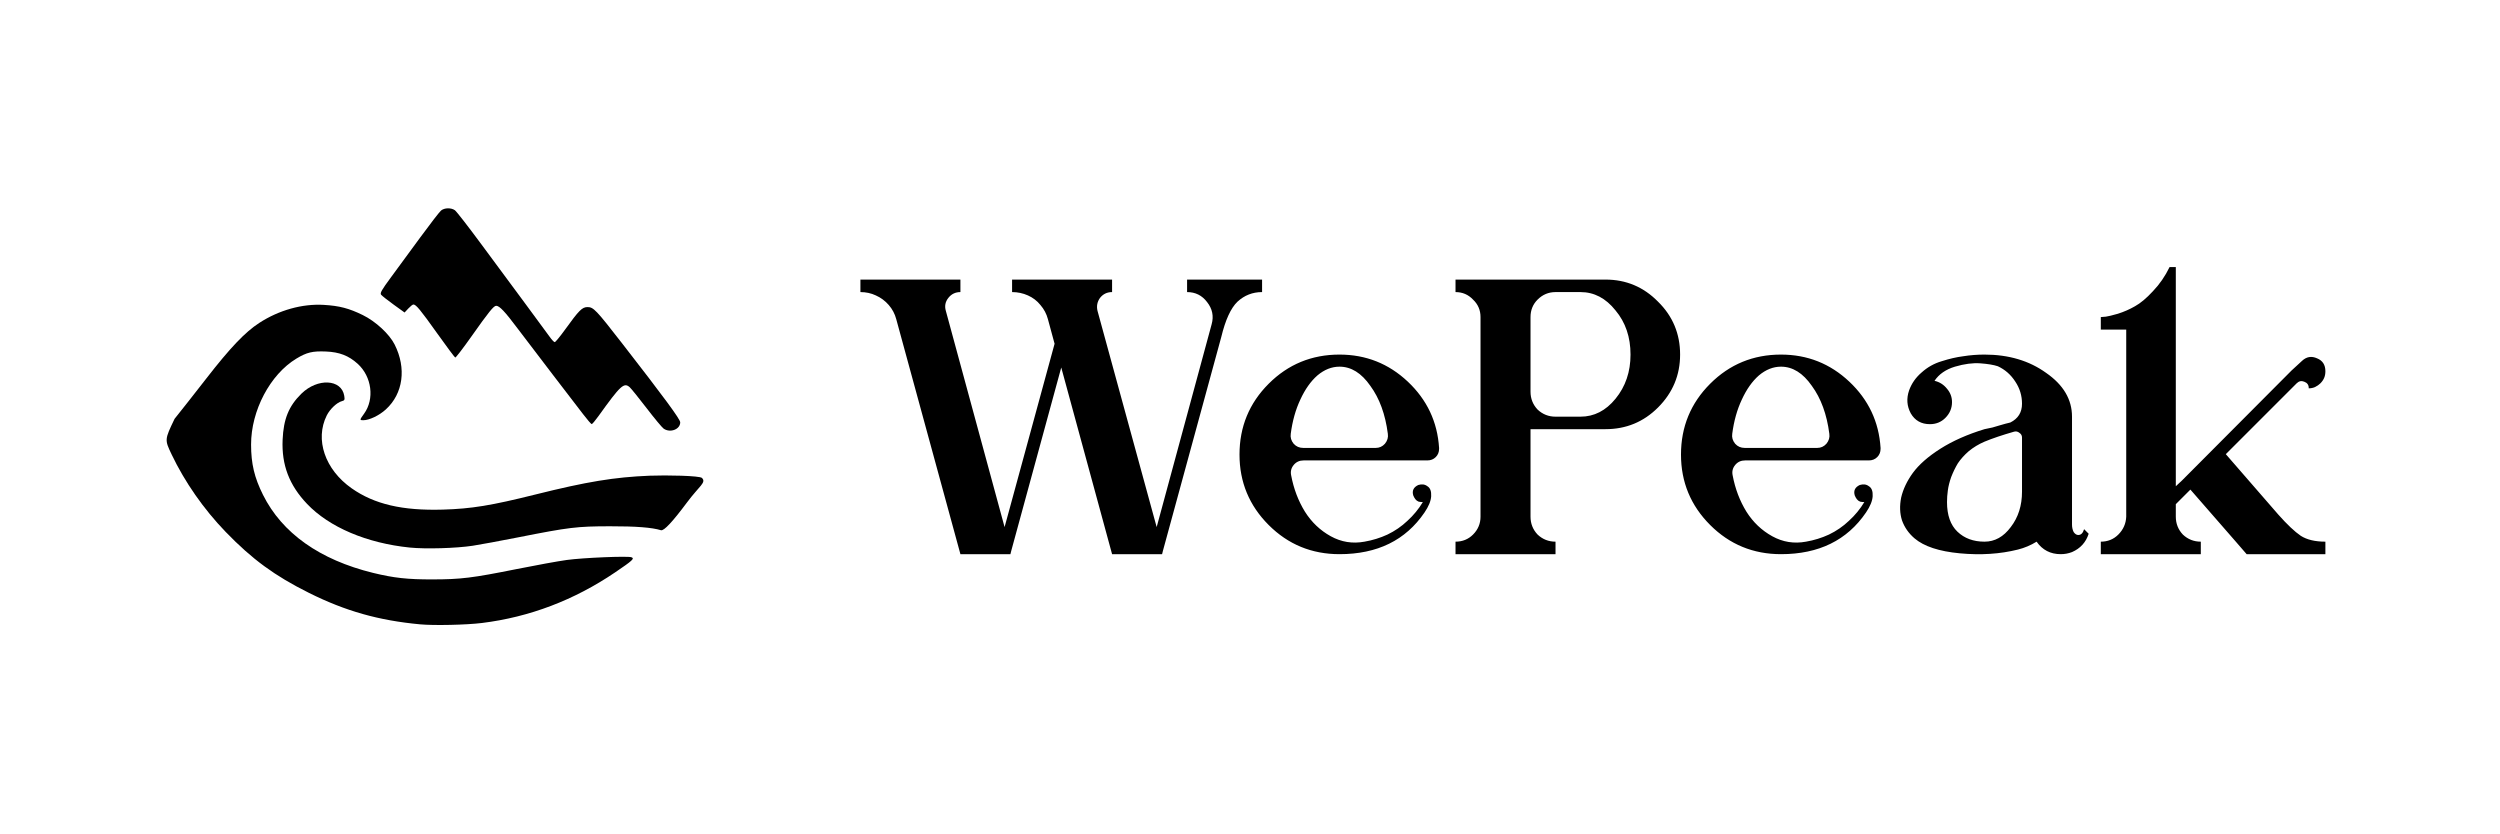
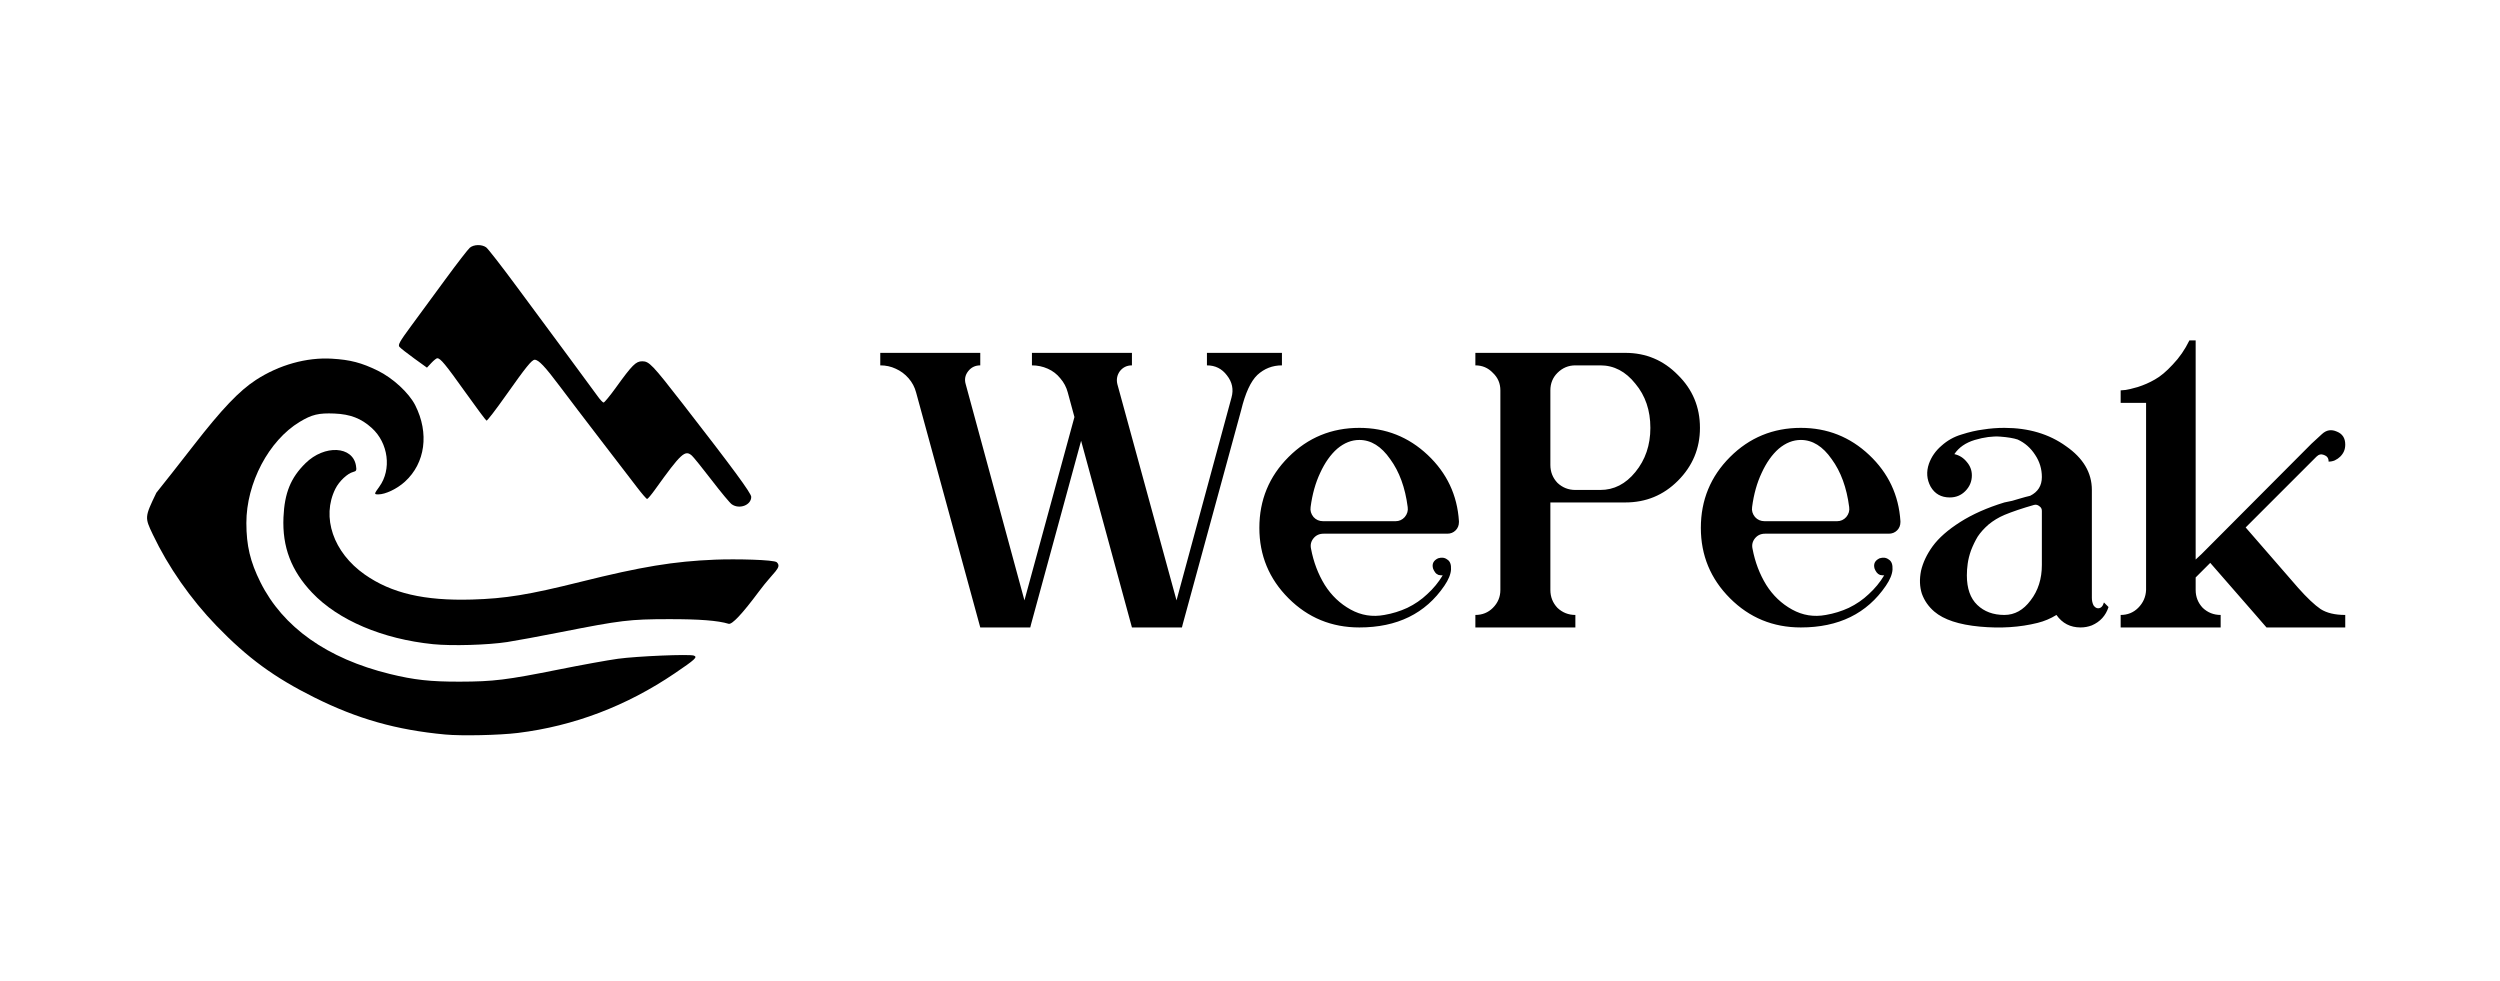
- <svg xmlns="http://www.w3.org/2000/svg" width="600" height="200" viewBox="0 0 600 200" fill="none">
-   <path d="M296.9 67.1H302.9V70.1C300.633 70.1 298.667 70.867 297 72.4C295.4 73.933 294.1 76.767 293.1 80.9L279.1 132.2L278.9 133H266.9L254.7 88.2L242.7 132.2L242.5 133H230.5L215.1 76.6C214.767 75.333 214.167 74.2 213.3 73.2C212.433 72.2 211.4 71.433 210.2 70.9C209.067 70.367 207.833 70.1 206.5 70.1V67.1H230.5V70.1C229.3 70.1 228.333 70.567 227.6 71.5C226.867 72.433 226.667 73.467 227 74.6L241.1 126.5L253.1 82.5L251.5 76.6C251.167 75.333 250.567 74.2 249.7 73.2C248.9 72.2 247.9 71.433 246.7 70.9C245.5 70.367 244.233 70.1 242.9 70.1V67.1H266.9V70.1C265.7 70.1 264.733 70.567 264 71.5C263.333 72.433 263.133 73.467 263.4 74.6L277.6 126.5L290.8 77.8C291.333 75.867 290.967 74.1 289.7 72.5C288.5 70.9 286.9 70.1 284.9 70.1V67.1H296.9ZM321.481 85.1C327.815 85.1 333.281 87.267 337.881 91.6C342.481 95.933 344.981 101.233 345.381 107.5V107.7C345.381 108.5 345.115 109.167 344.581 109.7C344.048 110.233 343.381 110.5 342.581 110.5H312.881C311.881 110.5 311.081 110.867 310.481 111.6C309.881 112.333 309.681 113.167 309.881 114.1C310.481 117.3 311.581 120.2 313.181 122.8C314.781 125.333 316.848 127.3 319.381 128.7C321.915 130.1 324.615 130.533 327.481 130C329.415 129.667 331.248 129.1 332.981 128.3C334.781 127.433 336.381 126.333 337.781 125C339.248 123.667 340.481 122.167 341.481 120.5C341.148 120.5 340.815 120.467 340.481 120.4C340.148 120.267 339.881 120.067 339.681 119.8C339.481 119.533 339.315 119.233 339.181 118.9C338.848 117.767 339.248 116.933 340.381 116.4C341.248 116.133 341.981 116.233 342.581 116.7C343.248 117.1 343.548 117.9 343.481 119.1C343.415 120.233 342.881 121.533 341.881 123C337.348 129.667 330.548 133 321.481 133C314.815 133 309.148 130.667 304.481 126C299.815 121.333 297.481 115.7 297.481 109.1C297.481 102.433 299.815 96.767 304.481 92.1C309.148 87.433 314.815 85.1 321.481 85.1ZM330.181 107.5C331.048 107.5 331.781 107.167 332.381 106.5C332.981 105.767 333.215 104.967 333.081 104.1C332.481 99.433 331.081 95.6 328.881 92.6C326.748 89.533 324.281 88 321.481 88C319.615 88 317.848 88.7 316.181 90.1C314.581 91.5 313.215 93.433 312.081 95.9C310.948 98.3 310.181 101.033 309.781 104.1C309.648 104.967 309.881 105.767 310.481 106.5C311.081 107.167 311.848 107.5 312.781 107.5H330.181ZM385.325 67.1C390.258 67.1 394.458 68.867 397.925 72.4C401.458 75.867 403.225 80.1 403.225 85.1C403.225 90.033 401.458 94.267 397.925 97.8C394.458 101.267 390.258 103 385.325 103H367.325V124C367.325 125.667 367.892 127.1 369.025 128.3C370.225 129.433 371.658 130 373.325 130V133H349.325V130C350.992 130 352.392 129.433 353.525 128.3C354.725 127.1 355.325 125.667 355.325 124V76.1C355.325 74.433 354.725 73.033 353.525 71.9C352.392 70.7 350.992 70.1 349.325 70.1V67.1H385.325ZM379.325 100C382.592 100 385.392 98.567 387.725 95.7C390.125 92.767 391.325 89.233 391.325 85.1C391.325 80.9 390.125 77.367 387.725 74.5C385.392 71.567 382.592 70.1 379.325 70.1H373.325C371.658 70.1 370.225 70.7 369.025 71.9C367.892 73.033 367.325 74.433 367.325 76.1V94C367.325 95.667 367.892 97.1 369.025 98.3C370.225 99.433 371.658 100 373.325 100H379.325ZM427.438 85.1C433.772 85.1 439.238 87.267 443.838 91.6C448.438 95.933 450.938 101.233 451.338 107.5V107.7C451.338 108.5 451.072 109.167 450.538 109.7C450.005 110.233 449.338 110.5 448.538 110.5H418.838C417.838 110.5 417.038 110.867 416.438 111.6C415.838 112.333 415.638 113.167 415.838 114.1C416.438 117.3 417.538 120.2 419.138 122.8C420.738 125.333 422.805 127.3 425.338 128.7C427.872 130.1 430.572 130.533 433.438 130C435.372 129.667 437.205 129.1 438.938 128.3C440.738 127.433 442.338 126.333 443.738 125C445.205 123.667 446.438 122.167 447.438 120.5C447.105 120.5 446.772 120.467 446.438 120.4C446.105 120.267 445.838 120.067 445.638 119.8C445.438 119.533 445.272 119.233 445.138 118.9C444.805 117.767 445.205 116.933 446.338 116.4C447.205 116.133 447.938 116.233 448.538 116.7C449.205 117.1 449.505 117.9 449.438 119.1C449.372 120.233 448.838 121.533 447.838 123C443.305 129.667 436.505 133 427.438 133C420.772 133 415.105 130.667 410.438 126C405.772 121.333 403.438 115.7 403.438 109.1C403.438 102.433 405.772 96.767 410.438 92.1C415.105 87.433 420.772 85.1 427.438 85.1ZM436.138 107.5C437.005 107.5 437.738 107.167 438.338 106.5C438.938 105.767 439.172 104.967 439.038 104.1C438.438 99.433 437.038 95.6 434.838 92.6C432.705 89.533 430.238 88 427.438 88C425.572 88 423.805 88.7 422.138 90.1C420.538 91.5 419.172 93.433 418.038 95.9C416.905 98.3 416.138 101.033 415.738 104.1C415.605 104.967 415.838 105.767 416.438 106.5C417.038 107.167 417.805 107.5 418.738 107.5H436.138ZM500.182 127L501.282 128.1C500.615 130.167 499.282 131.633 497.282 132.5C496.415 132.833 495.515 133 494.582 133C492.115 133 490.182 132 488.782 130C487.382 130.867 485.882 131.5 484.282 131.9C480.015 132.967 475.382 133.267 470.382 132.8C465.382 132.333 461.749 131.133 459.482 129.2C458.082 128 457.082 126.567 456.482 124.9C455.949 123.233 455.882 121.4 456.282 119.4C456.749 117.4 457.682 115.433 459.082 113.5C460.549 111.5 462.749 109.567 465.682 107.7C468.615 105.833 472.149 104.267 476.282 103C476.882 102.867 477.515 102.733 478.182 102.6C478.849 102.4 479.415 102.233 479.882 102.1C480.349 101.967 480.815 101.833 481.282 101.7C481.749 101.567 482.149 101.467 482.482 101.4C484.349 100.467 485.282 98.967 485.282 96.9C485.282 94.967 484.749 93.2 483.682 91.6C482.615 89.933 481.215 88.7 479.482 87.9C478.482 87.567 477.082 87.333 475.282 87.2C473.482 87.067 471.449 87.333 469.182 88C466.982 88.667 465.349 89.8 464.282 91.4C465.482 91.667 466.482 92.3 467.282 93.3C468.082 94.233 468.482 95.3 468.482 96.5C468.482 97.967 467.949 99.233 466.882 100.3C465.882 101.3 464.649 101.8 463.182 101.8C461.115 101.8 459.582 100.933 458.582 99.2C457.649 97.467 457.515 95.633 458.182 93.7C458.782 92.033 459.782 90.6 461.182 89.4C462.582 88.133 464.182 87.233 465.982 86.7C467.849 86.1 469.582 85.7 471.182 85.5C472.849 85.233 474.549 85.1 476.282 85.1C482.082 85.1 487.015 86.567 491.082 89.5C495.215 92.367 497.282 95.867 497.282 100V125.9C497.282 126.567 497.415 127.167 497.682 127.7C498.015 128.167 498.382 128.4 498.782 128.4C499.449 128.4 499.915 127.933 500.182 127ZM485.282 118V105C485.282 104.533 485.082 104.167 484.682 103.9C484.282 103.567 483.849 103.467 483.382 103.6C480.582 104.4 478.215 105.2 476.282 106C474.882 106.6 473.615 107.367 472.482 108.3C471.415 109.233 470.549 110.2 469.882 111.2C469.282 112.2 468.749 113.3 468.282 114.5C467.882 115.633 467.615 116.7 467.482 117.7C467.349 118.633 467.282 119.567 467.282 120.5C467.282 123.633 468.115 126 469.782 127.6C471.449 129.2 473.615 130 476.282 130C478.749 130 480.849 128.833 482.582 126.5C484.382 124.167 485.282 121.333 485.282 118ZM558.094 89.1C558.094 89.7 557.994 90.233 557.794 90.7C557.594 91.167 557.294 91.6 556.894 92C556.56 92.333 556.127 92.633 555.594 92.9C555.127 93.1 554.627 93.2 554.094 93.2V93.1C554.094 92.367 553.727 91.867 552.994 91.6C552.327 91.333 551.727 91.467 551.194 92L534.194 109L546.794 123.5C548.927 125.9 550.727 127.6 552.194 128.6C553.66 129.533 555.627 130 558.094 130V133H539.194L536.594 130L525.694 117.5L522.194 121V124C522.194 125.667 522.76 127.1 523.894 128.3C525.094 129.433 526.527 130 528.194 130V133H504.194V130C505.86 130 507.26 129.433 508.394 128.3C509.594 127.1 510.227 125.667 510.294 124V79.1H504.194V76.1C504.46 76.1 504.86 76.067 505.394 76C505.927 75.933 506.894 75.7 508.294 75.3C509.76 74.833 511.127 74.233 512.394 73.5C513.727 72.767 515.16 71.567 516.694 69.9C518.294 68.233 519.627 66.3 520.694 64.1H522.194V116.7L523.694 115.3L549.994 88.9L552.494 86.6C553.56 85.6 554.76 85.4 556.094 86C557.427 86.533 558.094 87.567 558.094 89.1Z" fill="black" />
-   <path d="M74.145 142.288C82.926 146.665 90.861 148.911 100.831 149.842C104.163 150.153 111.877 149.985 115.656 149.519C127.071 148.111 137.801 144.032 147.647 137.359C151.837 134.519 152.349 134.046 151.557 133.743C150.683 133.407 139.953 133.856 136.041 134.392C134.034 134.667 128.627 135.647 124.024 136.571C113.338 138.715 110.667 139.043 103.796 139.059C97.825 139.073 94.485 138.706 89.535 137.492C76.728 134.35 67.703 127.954 63.127 118.777C61.046 114.603 60.263 111.306 60.259 106.694C60.251 98.556 64.827 89.873 71.131 86.066C73.624 84.56 75.004 84.229 78.226 84.363C81.463 84.498 83.677 85.352 85.833 87.3C89.235 90.374 89.931 95.765 87.38 99.286C86.29 100.79 86.282 100.854 87.176 100.856C88.625 100.859 91.003 99.721 92.61 98.255C96.763 94.466 97.585 88.37 94.71 82.679C93.435 80.155 90.158 77.129 87.055 75.609C83.754 73.993 81.473 73.397 77.723 73.172C72.56 72.862 66.947 74.43 62.22 77.502C58.809 79.719 55.258 83.448 49.494 90.867C46.76 94.386 43.344 98.728 41.902 100.516C39.498 105.516 39.508 105.536 41.176 109.038L41.196 109.081C44.341 115.681 48.901 122.215 54.161 127.657C60.517 134.231 65.928 138.192 74.145 142.288Z" fill="black" />
-   <path d="M73.696 120.937C79.014 126.529 88.029 130.362 98.334 131.412C102.137 131.8 109.47 131.588 113.471 130.976C115.188 130.713 120.104 129.805 124.395 128.957C136.647 126.537 138.446 126.32 146.399 126.306C152.637 126.295 156.474 126.592 158.631 127.253C159.329 127.467 161.399 125.258 164.883 120.582C167.866 116.578 169.576 115.812 168.467 114.704C167.932 114.169 159.995 114.004 155.918 114.169C147.446 114.512 140.857 115.597 128.453 118.692C117.865 121.334 113.122 122.108 106.293 122.306C96.566 122.588 89.858 121.023 84.408 117.202C77.994 112.705 75.528 105.497 78.421 99.704C79.189 98.168 80.876 96.578 82.06 96.276C82.705 96.112 82.774 95.953 82.62 95C81.965 90.966 76.196 90.683 72.322 94.496C69.303 97.466 68.044 100.56 67.828 105.536C67.564 111.584 69.412 116.433 73.696 120.937Z" fill="black" />
-   <path d="M155.185 97.956C157.057 100.396 158.897 102.608 159.274 102.872C160.838 103.968 163.253 103.052 163.253 101.363C163.253 100.621 159.48 95.494 149.208 82.277C143.051 74.355 142.426 73.701 141.01 73.701C139.719 73.701 138.978 74.443 135.631 79.085C134.429 80.752 133.306 82.115 133.134 82.115C132.963 82.115 132.405 81.521 131.894 80.795C131.384 80.069 128.776 76.526 126.099 72.921C123.422 69.316 118.67 62.893 115.539 58.647C112.408 54.402 109.543 50.715 109.171 50.454C108.265 49.82 106.671 49.855 105.855 50.527C105.49 50.827 103.262 53.705 100.904 56.922C98.546 60.138 95.373 64.46 93.853 66.525C91.517 69.697 91.15 70.353 91.485 70.758C91.704 71.021 93.056 72.083 94.49 73.119L97.099 75.002L97.998 74.039C98.492 73.51 99.035 73.077 99.205 73.077C99.844 73.077 100.879 74.329 104.88 79.943C107.143 83.119 109.11 85.76 109.251 85.811C109.393 85.863 111.172 83.546 113.206 80.662C117.283 74.884 118.49 73.389 119.079 73.389C119.872 73.389 121.168 74.759 124.189 78.789C125.887 81.055 129.707 86.069 132.676 89.931C135.646 93.793 138.906 98.042 139.922 99.372C140.937 100.703 141.877 101.791 142.01 101.791C142.143 101.791 142.869 100.931 143.623 99.879C148.953 92.448 149.759 91.706 151.145 92.949C151.495 93.263 153.313 95.516 155.185 97.956Z" fill="black" />
+ <svg xmlns="http://www.w3.org/2000/svg" width="510" height="200" viewBox="0 0 510 200" fill="none">
+   <path d="M256.415 71.985H261.515V74.535C259.588 74.535 257.917 75.187 256.5 76.49C255.14 77.793 254.035 80.202 253.185 83.715L241.285 127.32L241.115 128H230.915L220.545 89.92L210.345 127.32L210.175 128H199.975L186.885 80.06C186.602 78.983 186.092 78.02 185.355 77.17C184.618 76.32 183.74 75.668 182.72 75.215C181.757 74.762 180.708 74.535 179.575 74.535V71.985H199.975V74.535C198.955 74.535 198.133 74.932 197.51 75.725C196.887 76.518 196.717 77.397 197 78.36L208.985 122.475L219.185 85.075L217.825 80.06C217.542 78.983 217.032 78.02 216.295 77.17C215.615 76.32 214.765 75.668 213.745 75.215C212.725 74.762 211.648 74.535 210.515 74.535V71.985H230.915V74.535C229.895 74.535 229.073 74.932 228.45 75.725C227.883 76.518 227.713 77.397 227.94 78.36L240.01 122.475L251.23 81.08C251.683 79.437 251.372 77.935 250.295 76.575C249.275 75.215 247.915 74.535 246.215 74.535V71.985H256.415ZM277.309 87.285C282.692 87.285 287.339 89.127 291.249 92.81C295.159 96.493 297.284 100.998 297.624 106.325V106.495C297.624 107.175 297.397 107.742 296.944 108.195C296.491 108.648 295.924 108.875 295.244 108.875H269.999C269.149 108.875 268.469 109.187 267.959 109.81C267.449 110.433 267.279 111.142 267.449 111.935C267.959 114.655 268.894 117.12 270.254 119.33C271.614 121.483 273.371 123.155 275.524 124.345C277.677 125.535 279.972 125.903 282.409 125.45C284.052 125.167 285.611 124.685 287.084 124.005C288.614 123.268 289.974 122.333 291.164 121.2C292.411 120.067 293.459 118.792 294.309 117.375C294.026 117.375 293.742 117.347 293.459 117.29C293.176 117.177 292.949 117.007 292.779 116.78C292.609 116.553 292.467 116.298 292.354 116.015C292.071 115.052 292.411 114.343 293.374 113.89C294.111 113.663 294.734 113.748 295.244 114.145C295.811 114.485 296.066 115.165 296.009 116.185C295.952 117.148 295.499 118.253 294.649 119.5C290.796 125.167 285.016 128 277.309 128C271.642 128 266.826 126.017 262.859 122.05C258.892 118.083 256.909 113.295 256.909 107.685C256.909 102.018 258.892 97.202 262.859 93.235C266.826 89.268 271.642 87.285 277.309 87.285ZM284.704 106.325C285.441 106.325 286.064 106.042 286.574 105.475C287.084 104.852 287.282 104.172 287.169 103.435C286.659 99.468 285.469 96.21 283.599 93.66C281.786 91.053 279.689 89.75 277.309 89.75C275.722 89.75 274.221 90.345 272.804 91.535C271.444 92.725 270.282 94.368 269.319 96.465C268.356 98.505 267.704 100.828 267.364 103.435C267.251 104.172 267.449 104.852 267.959 105.475C268.469 106.042 269.121 106.325 269.914 106.325H284.704ZM331.576 71.985C335.77 71.985 339.34 73.487 342.286 76.49C345.29 79.437 346.791 83.035 346.791 87.285C346.791 91.478 345.29 95.077 342.286 98.08C339.34 101.027 335.77 102.5 331.576 102.5H316.276V120.35C316.276 121.767 316.758 122.985 317.721 124.005C318.741 124.968 319.96 125.45 321.376 125.45V128H300.976V125.45C302.393 125.45 303.583 124.968 304.546 124.005C305.566 122.985 306.076 121.767 306.076 120.35V79.635C306.076 78.218 305.566 77.028 304.546 76.065C303.583 75.045 302.393 74.535 300.976 74.535V71.985H331.576ZM326.476 99.95C329.253 99.95 331.633 98.732 333.616 96.295C335.656 93.802 336.676 90.798 336.676 87.285C336.676 83.715 335.656 80.712 333.616 78.275C331.633 75.782 329.253 74.535 326.476 74.535H321.376C319.96 74.535 318.741 75.045 317.721 76.065C316.758 77.028 316.276 78.218 316.276 79.635V94.85C316.276 96.267 316.758 97.485 317.721 98.505C318.741 99.468 319.96 99.95 321.376 99.95H326.476ZM367.373 87.285C372.756 87.285 377.403 89.127 381.313 92.81C385.223 96.493 387.348 100.998 387.688 106.325V106.495C387.688 107.175 387.461 107.742 387.008 108.195C386.554 108.648 385.988 108.875 385.308 108.875H360.063C359.213 108.875 358.533 109.187 358.023 109.81C357.513 110.433 357.343 111.142 357.513 111.935C358.023 114.655 358.958 117.12 360.318 119.33C361.678 121.483 363.434 123.155 365.588 124.345C367.741 125.535 370.036 125.903 372.473 125.45C374.116 125.167 375.674 124.685 377.148 124.005C378.678 123.268 380.038 122.333 381.228 121.2C382.474 120.067 383.523 118.792 384.373 117.375C384.089 117.375 383.806 117.347 383.523 117.29C383.239 117.177 383.013 117.007 382.843 116.78C382.673 116.553 382.531 116.298 382.418 116.015C382.134 115.052 382.474 114.343 383.438 113.89C384.174 113.663 384.798 113.748 385.308 114.145C385.874 114.485 386.129 115.165 386.073 116.185C386.016 117.148 385.563 118.253 384.713 119.5C380.859 125.167 375.079 128 367.373 128C361.706 128 356.889 126.017 352.923 122.05C348.956 118.083 346.973 113.295 346.973 107.685C346.973 102.018 348.956 97.202 352.923 93.235C356.889 89.268 361.706 87.285 367.373 87.285ZM374.768 106.325C375.504 106.325 376.128 106.042 376.638 105.475C377.148 104.852 377.346 104.172 377.233 103.435C376.723 99.468 375.533 96.21 373.663 93.66C371.849 91.053 369.753 89.75 367.373 89.75C365.786 89.75 364.284 90.345 362.868 91.535C361.508 92.725 360.346 94.368 359.383 96.465C358.419 98.505 357.768 100.828 357.428 103.435C357.314 104.172 357.513 104.852 358.023 105.475C358.533 106.042 359.184 106.325 359.978 106.325H374.768ZM429.205 122.9L430.14 123.835C429.573 125.592 428.44 126.838 426.74 127.575C426.003 127.858 425.238 128 424.445 128C422.348 128 420.705 127.15 419.515 125.45C418.325 126.187 417.05 126.725 415.69 127.065C412.063 127.972 408.125 128.227 403.875 127.83C399.625 127.433 396.536 126.413 394.61 124.77C393.42 123.75 392.57 122.532 392.06 121.115C391.606 119.698 391.55 118.14 391.89 116.44C392.286 114.74 393.08 113.068 394.27 111.425C395.516 109.725 397.386 108.082 399.88 106.495C402.373 104.908 405.376 103.577 408.89 102.5C409.4 102.387 409.938 102.273 410.505 102.16C411.071 101.99 411.553 101.848 411.95 101.735C412.346 101.622 412.743 101.508 413.14 101.395C413.536 101.282 413.876 101.197 414.16 101.14C415.746 100.347 416.54 99.072 416.54 97.315C416.54 95.672 416.086 94.17 415.18 92.81C414.273 91.393 413.083 90.345 411.61 89.665C410.76 89.382 409.57 89.183 408.04 89.07C406.51 88.957 404.781 89.183 402.855 89.75C400.985 90.317 399.596 91.28 398.69 92.64C399.71 92.867 400.56 93.405 401.24 94.255C401.92 95.048 402.26 95.955 402.26 96.975C402.26 98.222 401.806 99.298 400.9 100.205C400.05 101.055 399.001 101.48 397.755 101.48C395.998 101.48 394.695 100.743 393.845 99.27C393.051 97.797 392.938 96.238 393.505 94.595C394.015 93.178 394.865 91.96 396.055 90.94C397.245 89.863 398.605 89.098 400.135 88.645C401.721 88.135 403.195 87.795 404.555 87.625C405.971 87.398 407.416 87.285 408.89 87.285C413.82 87.285 418.013 88.532 421.47 91.025C424.983 93.462 426.74 96.437 426.74 99.95V121.965C426.74 122.532 426.853 123.042 427.08 123.495C427.363 123.892 427.675 124.09 428.015 124.09C428.581 124.09 428.978 123.693 429.205 122.9ZM416.54 115.25V104.2C416.54 103.803 416.37 103.492 416.03 103.265C415.69 102.982 415.321 102.897 414.925 103.01C412.545 103.69 410.533 104.37 408.89 105.05C407.7 105.56 406.623 106.212 405.66 107.005C404.753 107.798 404.016 108.62 403.45 109.47C402.94 110.32 402.486 111.255 402.09 112.275C401.75 113.238 401.523 114.145 401.41 114.995C401.296 115.788 401.24 116.582 401.24 117.375C401.24 120.038 401.948 122.05 403.365 123.41C404.781 124.77 406.623 125.45 408.89 125.45C410.986 125.45 412.771 124.458 414.245 122.475C415.775 120.492 416.54 118.083 416.54 115.25ZM478.43 90.685C478.43 91.195 478.345 91.648 478.175 92.045C478.005 92.442 477.75 92.81 477.41 93.15C477.126 93.433 476.758 93.688 476.305 93.915C475.908 94.085 475.483 94.17 475.03 94.17V94.085C475.03 93.462 474.718 93.037 474.095 92.81C473.528 92.583 473.018 92.697 472.565 93.15L458.115 107.6L468.825 119.925C470.638 121.965 472.168 123.41 473.415 124.26C474.661 125.053 476.333 125.45 478.43 125.45V128H462.365L460.155 125.45L450.89 114.825L447.915 117.8V120.35C447.915 121.767 448.396 122.985 449.36 124.005C450.38 124.968 451.598 125.45 453.015 125.45V128H432.615V125.45C434.031 125.45 435.221 124.968 436.185 124.005C437.205 122.985 437.743 121.767 437.8 120.35V82.185H432.615V79.635C432.841 79.635 433.181 79.607 433.635 79.55C434.088 79.493 434.91 79.295 436.1 78.955C437.346 78.558 438.508 78.048 439.585 77.425C440.718 76.802 441.936 75.782 443.24 74.365C444.6 72.948 445.733 71.305 446.64 69.435H447.915V114.145L449.19 112.955L471.545 90.515L473.67 88.56C474.576 87.71 475.596 87.54 476.73 88.05C477.863 88.503 478.43 89.382 478.43 90.685Z" fill="black" />
+   <path d="M64.145 142.288C72.926 146.665 80.861 148.911 90.831 149.842C94.163 150.153 101.877 149.985 105.656 149.519C117.071 148.111 127.801 144.032 137.647 137.359C141.837 134.519 142.349 134.046 141.557 133.743C140.683 133.407 129.953 133.856 126.041 134.392C124.034 134.667 118.627 135.647 114.024 136.571C103.338 138.715 100.667 139.043 93.796 139.059C87.825 139.073 84.485 138.706 79.535 137.492C66.728 134.35 57.703 127.954 53.127 118.777C51.046 114.603 50.263 111.306 50.259 106.694C50.251 98.556 54.827 89.873 61.131 86.066C63.624 84.56 65.004 84.229 68.226 84.363C71.463 84.498 73.677 85.352 75.833 87.3C79.235 90.374 79.931 95.765 77.38 99.286C76.29 100.79 76.282 100.854 77.176 100.856C78.625 100.859 81.003 99.721 82.61 98.255C86.763 94.466 87.585 88.37 84.71 82.679C83.435 80.155 80.158 77.129 77.055 75.609C73.754 73.993 71.473 73.397 67.723 73.172C62.56 72.862 56.947 74.43 52.22 77.502C48.809 79.719 45.258 83.448 39.494 90.867C36.76 94.386 33.344 98.728 31.902 100.516C29.498 105.516 29.508 105.536 31.176 109.038L31.196 109.081C34.341 115.681 38.901 122.215 44.161 127.657C50.517 134.231 55.928 138.192 64.145 142.288Z" fill="black" />
+   <path d="M63.696 120.937C69.014 126.529 78.029 130.362 88.334 131.412C92.137 131.8 99.47 131.588 103.471 130.976C105.188 130.713 110.104 129.805 114.395 128.957C126.647 126.537 128.446 126.32 136.399 126.306C142.637 126.295 146.474 126.592 148.631 127.253C149.329 127.467 151.399 125.258 154.883 120.582C157.866 116.578 159.576 115.812 158.467 114.704C157.932 114.169 149.995 114.004 145.918 114.169C137.446 114.512 130.857 115.597 118.453 118.692C107.865 121.334 103.122 122.108 96.293 122.306C86.566 122.588 79.858 121.023 74.408 117.202C67.994 112.705 65.528 105.497 68.421 99.704C69.189 98.168 70.876 96.578 72.06 96.276C72.705 96.112 72.774 95.953 72.62 95C71.965 90.966 66.196 90.683 62.322 94.496C59.303 97.466 58.044 100.56 57.828 105.536C57.564 111.584 59.412 116.433 63.696 120.937Z" fill="black" />
+   <path d="M145.185 97.956C147.057 100.396 148.897 102.608 149.274 102.872C150.838 103.968 153.253 103.052 153.253 101.363C153.253 100.621 149.48 95.494 139.208 82.277C133.051 74.355 132.426 73.701 131.01 73.701C129.719 73.701 128.978 74.443 125.631 79.085C124.429 80.752 123.306 82.115 123.134 82.115C122.963 82.115 122.405 81.521 121.894 80.795C121.384 80.069 118.776 76.526 116.099 72.921C113.422 69.316 108.67 62.893 105.539 58.647C102.408 54.402 99.543 50.715 99.171 50.454C98.265 49.82 96.671 49.855 95.855 50.527C95.49 50.827 93.262 53.705 90.904 56.922C88.546 60.138 85.373 64.46 83.853 66.525C81.517 69.697 81.15 70.353 81.485 70.758C81.704 71.021 83.056 72.083 84.49 73.119L87.099 75.002L87.998 74.039C88.492 73.51 89.035 73.077 89.205 73.077C89.844 73.077 90.879 74.329 94.88 79.943C97.143 83.119 99.11 85.76 99.251 85.811C99.392 85.863 101.172 83.546 103.206 80.662C107.283 74.884 108.49 73.389 109.079 73.389C109.872 73.389 111.168 74.759 114.189 78.789C115.887 81.055 119.707 86.069 122.676 89.931C125.646 93.793 128.906 98.042 129.922 99.372C130.937 100.703 131.877 101.791 132.01 101.791C132.143 101.791 132.869 100.931 133.623 99.879C138.953 92.448 139.759 91.706 141.145 92.949C141.495 93.263 143.313 95.516 145.185 97.956Z" fill="black" />
</svg>
